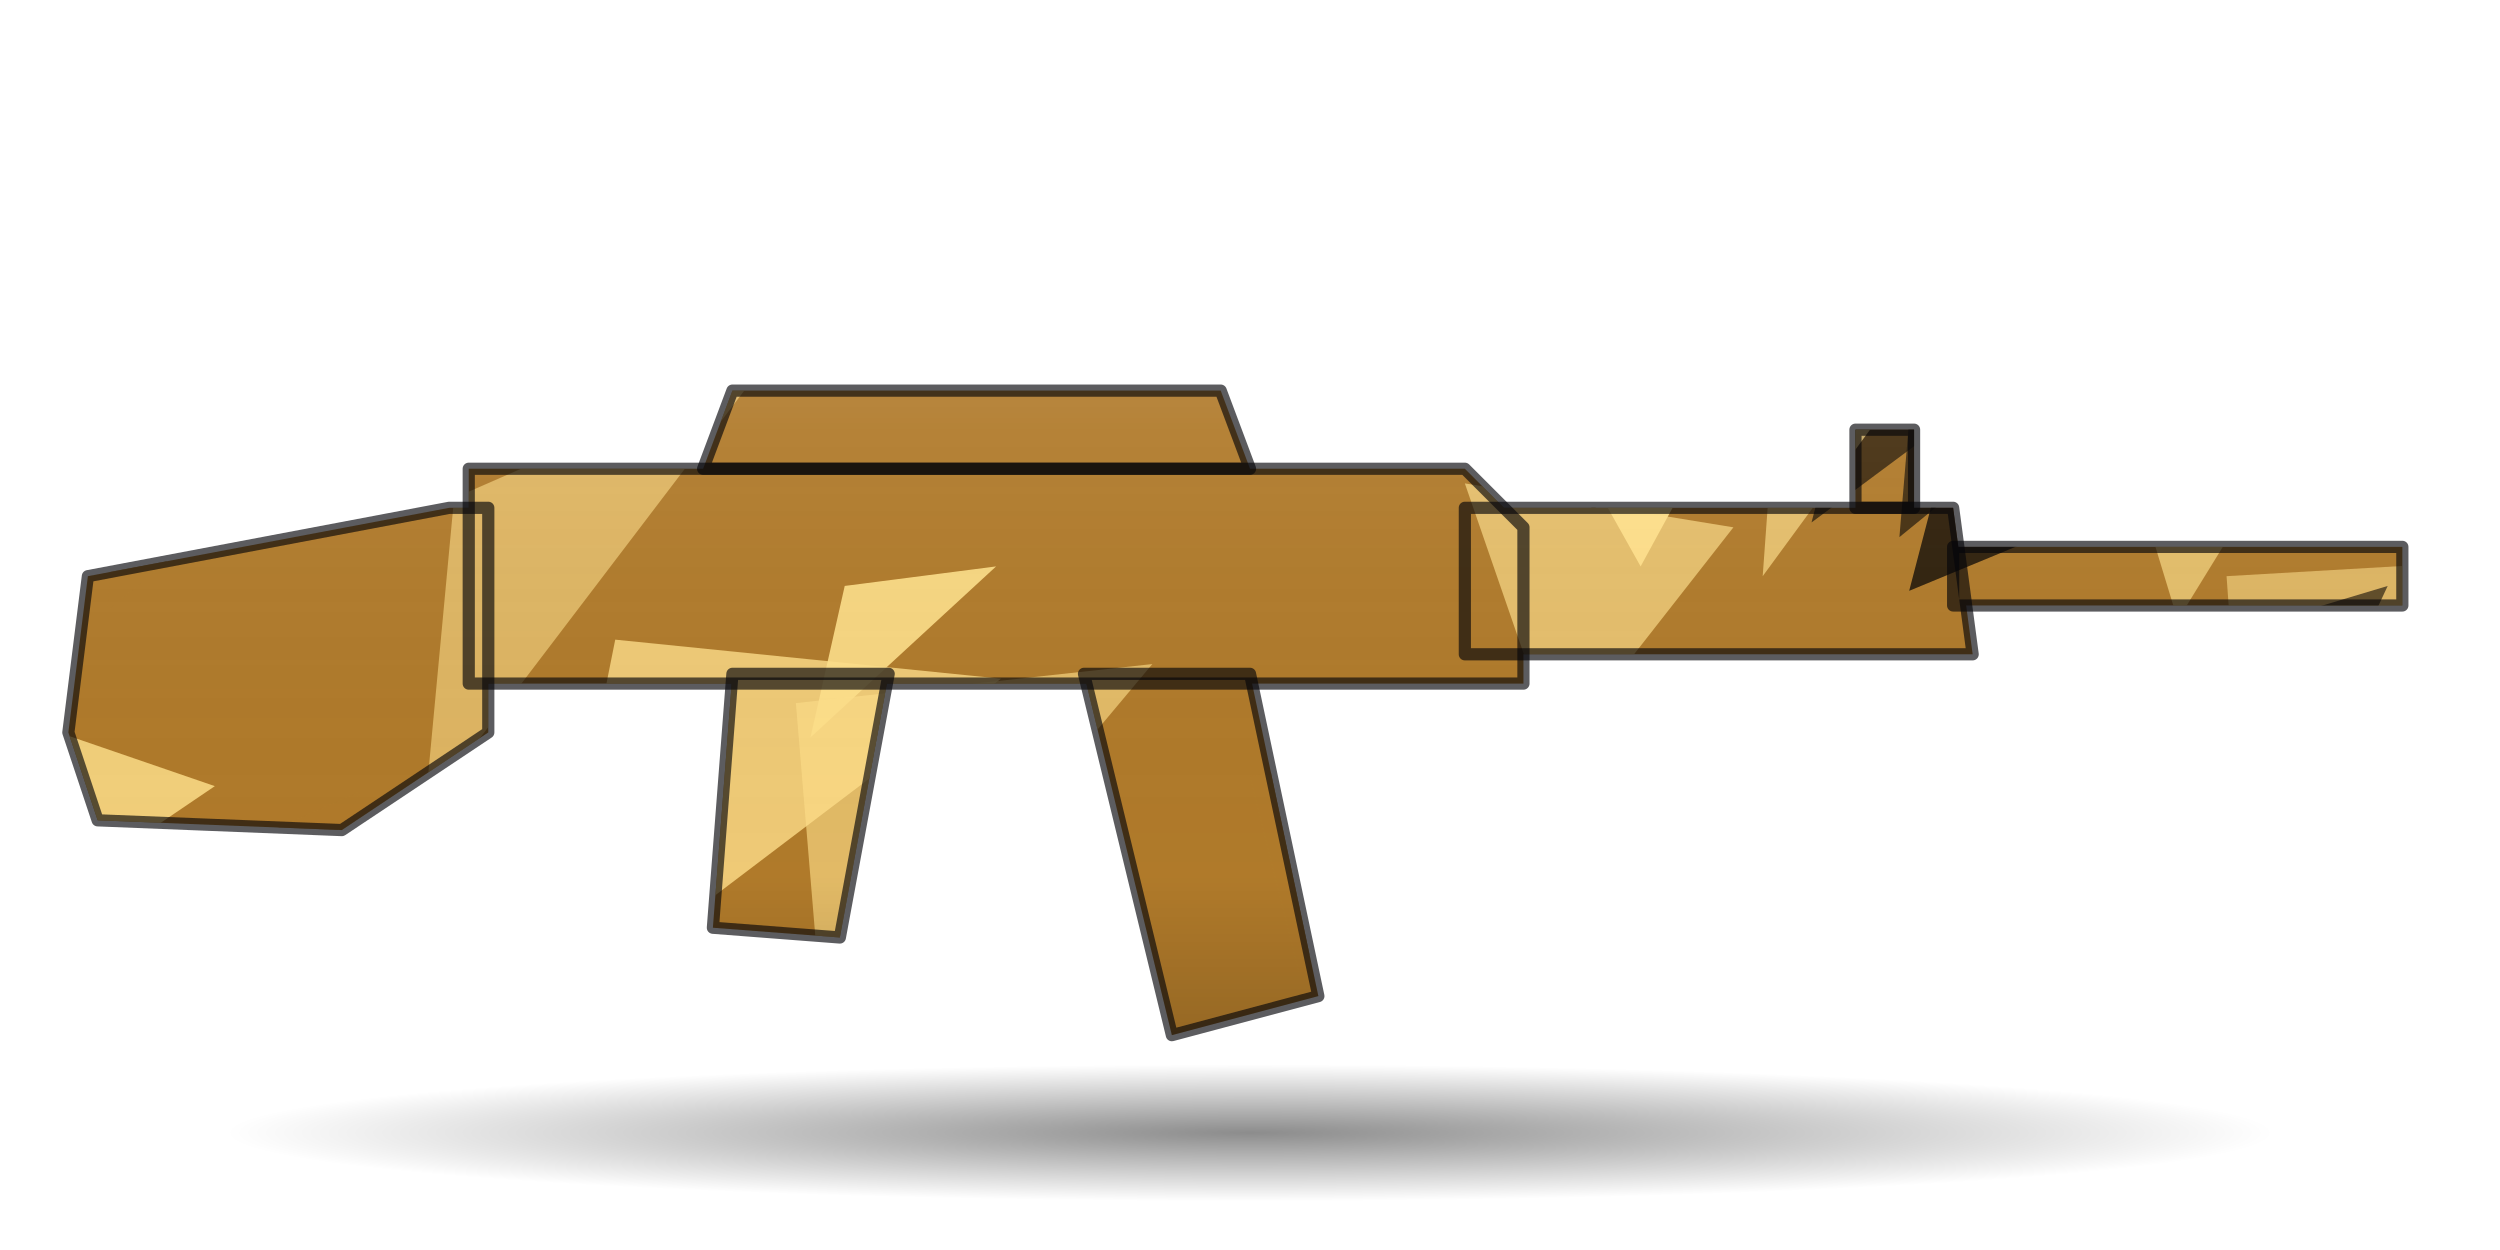
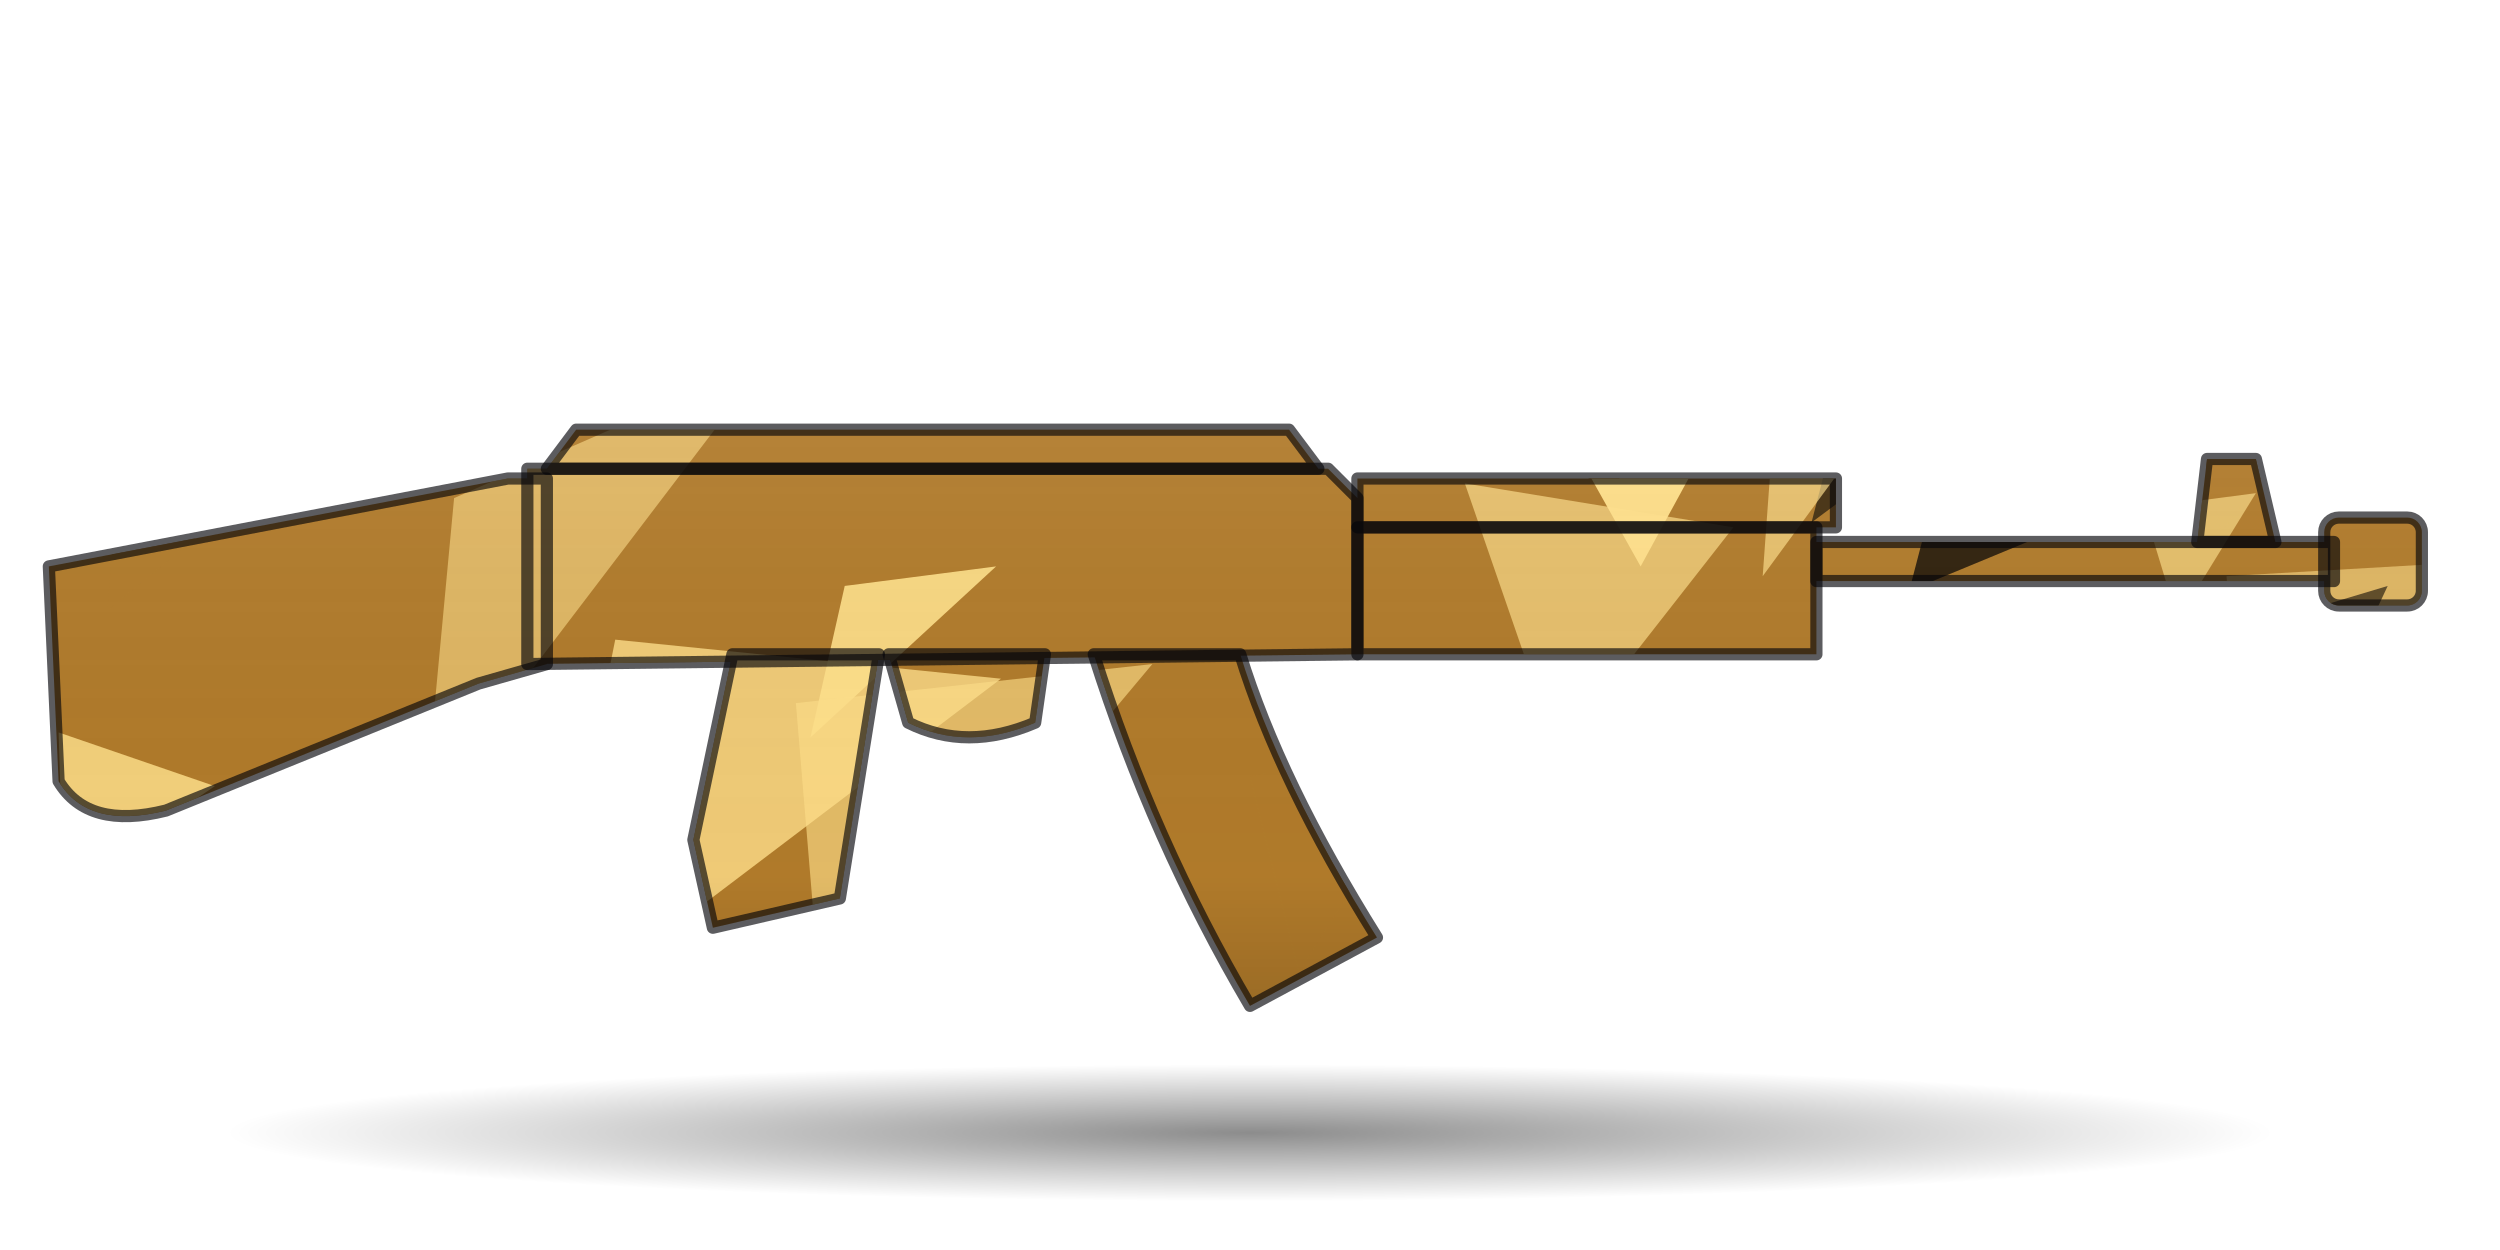
<svg xmlns="http://www.w3.org/2000/svg" viewBox="0 0 512 256" width="512" height="256">
  <defs>
    <clipPath id="crifleapexcrown">
-       <polygon points="18,118 92,104 100,104 100,150 70,170 20,168 14,150" />
-       <polygon points="96,96 300,96 312,108 312,140 96,140" />
-       <polygon points="300,104 400,104 404,134 300,134" />
-       <polygon points="400,112 492,112 492,124 400,124" />
-       <polygon points="380,88 392,88 392,104 380,104" />
-       <polygon points="150,80 250,80 256,96 144,96" />
-       <polygon points="222,138 256,138 270,204 240,212" />
-       <polygon points="150,138 182,138 172,192 146,190" />
+       <path d="M10 116 L104 98 L112 98 L112 136 L98 140 L34 166 Q18 170 12 160 Z" fill-rule="evenodd" clip-rule="evenodd" />
+       <polygon points="108,96 272,96 278,102 278,134 108,136" />
+       <polygon points="118,88 264,88 270,96 112,96" />
+       <polygon points="150,134 180,134 172,184 146,190 142,172" />
+       <path d="M182 134 L214 134 L212 148 Q198 154 186 148 Z" fill-rule="evenodd" clip-rule="evenodd" />
+       <path d="M224 134 L254 134 Q262 160 282 192 L256 206 Q236 172 224 134 Z" fill-rule="evenodd" clip-rule="evenodd" />
+       <polygon points="278,108 372,108 372,134 278,134" />
+       <polygon points="278,98 376,98 376,108 278,108" />
+       <polygon points="372,111 478,111 478,119 372,119" />
+       <polygon points="452,94 462,94 466,111 450,111" />
+       <rect x="476" y="106" width="20" height="18" rx="3" />
    </clipPath>
    <linearGradient id="hrifleapexcrown" x1="0" y1="0" x2="0" y2="1">
      <stop offset="0" stop-color="#fff" stop-opacity=".38" />
      <stop offset=".35" stop-color="#fff" stop-opacity=".06" />
      <stop offset=".7" stop-color="#000" stop-opacity="0" />
      <stop offset="1" stop-color="#000" stop-opacity=".35" />
    </linearGradient>
    <radialGradient id="srifleapexcrown" cx=".5" cy=".5" r=".5">
      <stop offset="0" stop-color="#000" stop-opacity=".45" />
      <stop offset="1" stop-color="#000" stop-opacity="0" />
    </radialGradient>
  </defs>
  <ellipse cx="256" cy="232" rx="210" ry="14" fill="url(#srifleapexcrown)" />
  <g clip-path="url(#crifleapexcrown)">
    <rect width="512" height="256" fill="#b07a2a" />
    <polygon points="4,27 77,3 17,100" fill="#ffe08a" opacity="0.59" />
    <polygon points="256,159 296,152 266,199" fill="#b07a2a" opacity="0.77" />
    <polygon points="353,208 374,200 366,228" fill="#140d05" opacity="0.64" />
    <polygon points="478,202 534,224 515,258" fill="#ffe08a" opacity="0.68" />
    <polygon points="354,161 410,166 362,217" fill="#b07a2a" opacity="0.71" />
    <polygon points="415,138 483,151 433,207" fill="#140d05" opacity="1.00" />
    <polygon points="499,109 567,143 498,178" fill="#ffe08a" opacity="0.91" />
    <polygon points="451,14 516,-11 435,79" fill="#b07a2a" opacity="0.90" />
    <polygon points="109,13 130,15 123,35" fill="#140d05" opacity="0.82" />
    <polygon points="126,131 205,139 110,211" fill="#ffe08a" opacity="0.79" />
    <polygon points="153,36 182,38 162,65" fill="#b07a2a" opacity="0.72" />
    <polygon points="403,75 449,97 391,121" fill="#140d05" opacity="0.83" />
    <polygon points="173,120 204,116 166,151" fill="#ffe08a" opacity="0.90" />
    <polygon points="489,246 546,222 479,302" fill="#b07a2a" opacity="0.84" />
    <polygon points="379,76 410,78 371,107" fill="#140d05" opacity="0.69" />
    <polygon points="93,102 157,74 87,166" fill="#ffe08a" opacity="0.58" />
    <polygon points="437,36 510,34 455,109" fill="#b07a2a" opacity="0.74" />
    <polygon points="394,50 454,57 389,110" fill="#140d05" opacity="0.69" />
    <polygon points="424,245 490,228 420,310" fill="#ffe08a" opacity="0.86" />
    <polygon points="24,99 50,102 22,125" fill="#b07a2a" opacity="0.72" />
    <polygon points="414,13 447,24 422,46" fill="#140d05" opacity="0.68" />
    <polygon points="366,49 435,17 361,118" fill="#ffe08a" opacity="0.67" />
    <polygon points="10,190 74,162 19,254" fill="#b07a2a" opacity="0.59" />
    <polygon points="460,148 493,159 482,180" fill="#140d05" opacity="0.60" />
    <polygon points="456,118 525,114 461,188" fill="#ffe08a" opacity="0.58" />
    <polygon points="323,73 356,68 326,105" fill="#b07a2a" opacity="1.00" />
    <polygon points="419,141 489,120 446,212" fill="#140d05" opacity="0.63" />
    <polygon points="12,150 44,161 13,182" fill="#ffe08a" opacity="0.83" />
    <polygon points="80,30 107,22 93,57" fill="#b07a2a" opacity="0.83" />
    <polygon points="59,54 101,68 80,95" fill="#140d05" opacity="0.75" />
    <polygon points="163,144 236,136 169,216" fill="#ffe08a" opacity="0.63" />
    <polygon points="357,208 417,229 382,269" fill="#b07a2a" opacity="0.75" />
    <polygon points="278,235 348,242 288,306" fill="#140d05" opacity="0.61" />
    <polygon points="300,99 355,108 319,154" fill="#ffe08a" opacity="0.67" />
    <polygon points="344,190 417,174 378,262" fill="#b07a2a" opacity="0.98" />
    <polygon points="159,224 207,214 191,271" fill="#140d05" opacity="0.83" />
    <polygon points="439,104 462,101 446,127" fill="#ffe08a" opacity="0.65" />
    <polygon points="510,209 573,231 536,272" fill="#b07a2a" opacity="0.59" />
    <polygon points="370,15 405,29 380,51" fill="#140d05" opacity="0.83" />
    <polygon points="322,91 348,94 336,116" fill="#ffe08a" opacity="0.96" />
    <rect width="512" height="256" fill="url(#hrifleapexcrown)" />
  </g>
-   <polygon points="18,118 92,104 100,104 100,150 70,170 20,168 14,150" fill="none" stroke="#05060a" stroke-opacity=".65" stroke-width="2.5" stroke-linejoin="round" />
-   <polygon points="96,96 300,96 312,108 312,140 96,140" fill="none" stroke="#05060a" stroke-opacity=".65" stroke-width="2.5" stroke-linejoin="round" />
-   <polygon points="300,104 400,104 404,134 300,134" fill="none" stroke="#05060a" stroke-opacity=".65" stroke-width="2.5" stroke-linejoin="round" />
-   <polygon points="400,112 492,112 492,124 400,124" fill="none" stroke="#05060a" stroke-opacity=".65" stroke-width="2.5" stroke-linejoin="round" />
-   <polygon points="380,88 392,88 392,104 380,104" fill="none" stroke="#05060a" stroke-opacity=".65" stroke-width="2.5" stroke-linejoin="round" />
-   <polygon points="150,80 250,80 256,96 144,96" fill="none" stroke="#05060a" stroke-opacity=".65" stroke-width="2.5" stroke-linejoin="round" />
-   <polygon points="222,138 256,138 270,204 240,212" fill="none" stroke="#05060a" stroke-opacity=".65" stroke-width="2.5" stroke-linejoin="round" />
-   <polygon points="150,138 182,138 172,192 146,190" fill="none" stroke="#05060a" stroke-opacity=".65" stroke-width="2.5" stroke-linejoin="round" />
+   <path d="M10 116 L104 98 L112 98 L112 136 L98 140 L34 166 Q18 170 12 160 Z" fill-rule="evenodd" clip-rule="evenodd" fill="none" stroke="#05060a" stroke-opacity=".65" stroke-width="2.5" stroke-linejoin="round" />
+   <polygon points="108,96 272,96 278,102 278,134 108,136" fill="none" stroke="#05060a" stroke-opacity=".65" stroke-width="2.5" stroke-linejoin="round" />
+   <polygon points="118,88 264,88 270,96 112,96" fill="none" stroke="#05060a" stroke-opacity=".65" stroke-width="2.5" stroke-linejoin="round" />
+   <polygon points="150,134 180,134 172,184 146,190 142,172" fill="none" stroke="#05060a" stroke-opacity=".65" stroke-width="2.5" stroke-linejoin="round" />
+   <path d="M182 134 L214 134 L212 148 Q198 154 186 148 Z" fill-rule="evenodd" clip-rule="evenodd" fill="none" stroke="#05060a" stroke-opacity=".65" stroke-width="2.5" stroke-linejoin="round" />
+   <path d="M224 134 L254 134 Q262 160 282 192 L256 206 Q236 172 224 134 Z" fill-rule="evenodd" clip-rule="evenodd" fill="none" stroke="#05060a" stroke-opacity=".65" stroke-width="2.5" stroke-linejoin="round" />
+   <polygon points="278,108 372,108 372,134 278,134" fill="none" stroke="#05060a" stroke-opacity=".65" stroke-width="2.5" stroke-linejoin="round" />
+   <polygon points="278,98 376,98 376,108 278,108" fill="none" stroke="#05060a" stroke-opacity=".65" stroke-width="2.5" stroke-linejoin="round" />
+   <polygon points="372,111 478,111 478,119 372,119" fill="none" stroke="#05060a" stroke-opacity=".65" stroke-width="2.5" stroke-linejoin="round" />
+   <polygon points="452,94 462,94 466,111 450,111" fill="none" stroke="#05060a" stroke-opacity=".65" stroke-width="2.5" stroke-linejoin="round" />
+   <rect x="476" y="106" width="20" height="18" rx="3" fill="none" stroke="#05060a" stroke-opacity=".65" stroke-width="2.5" stroke-linejoin="round" />
</svg>
